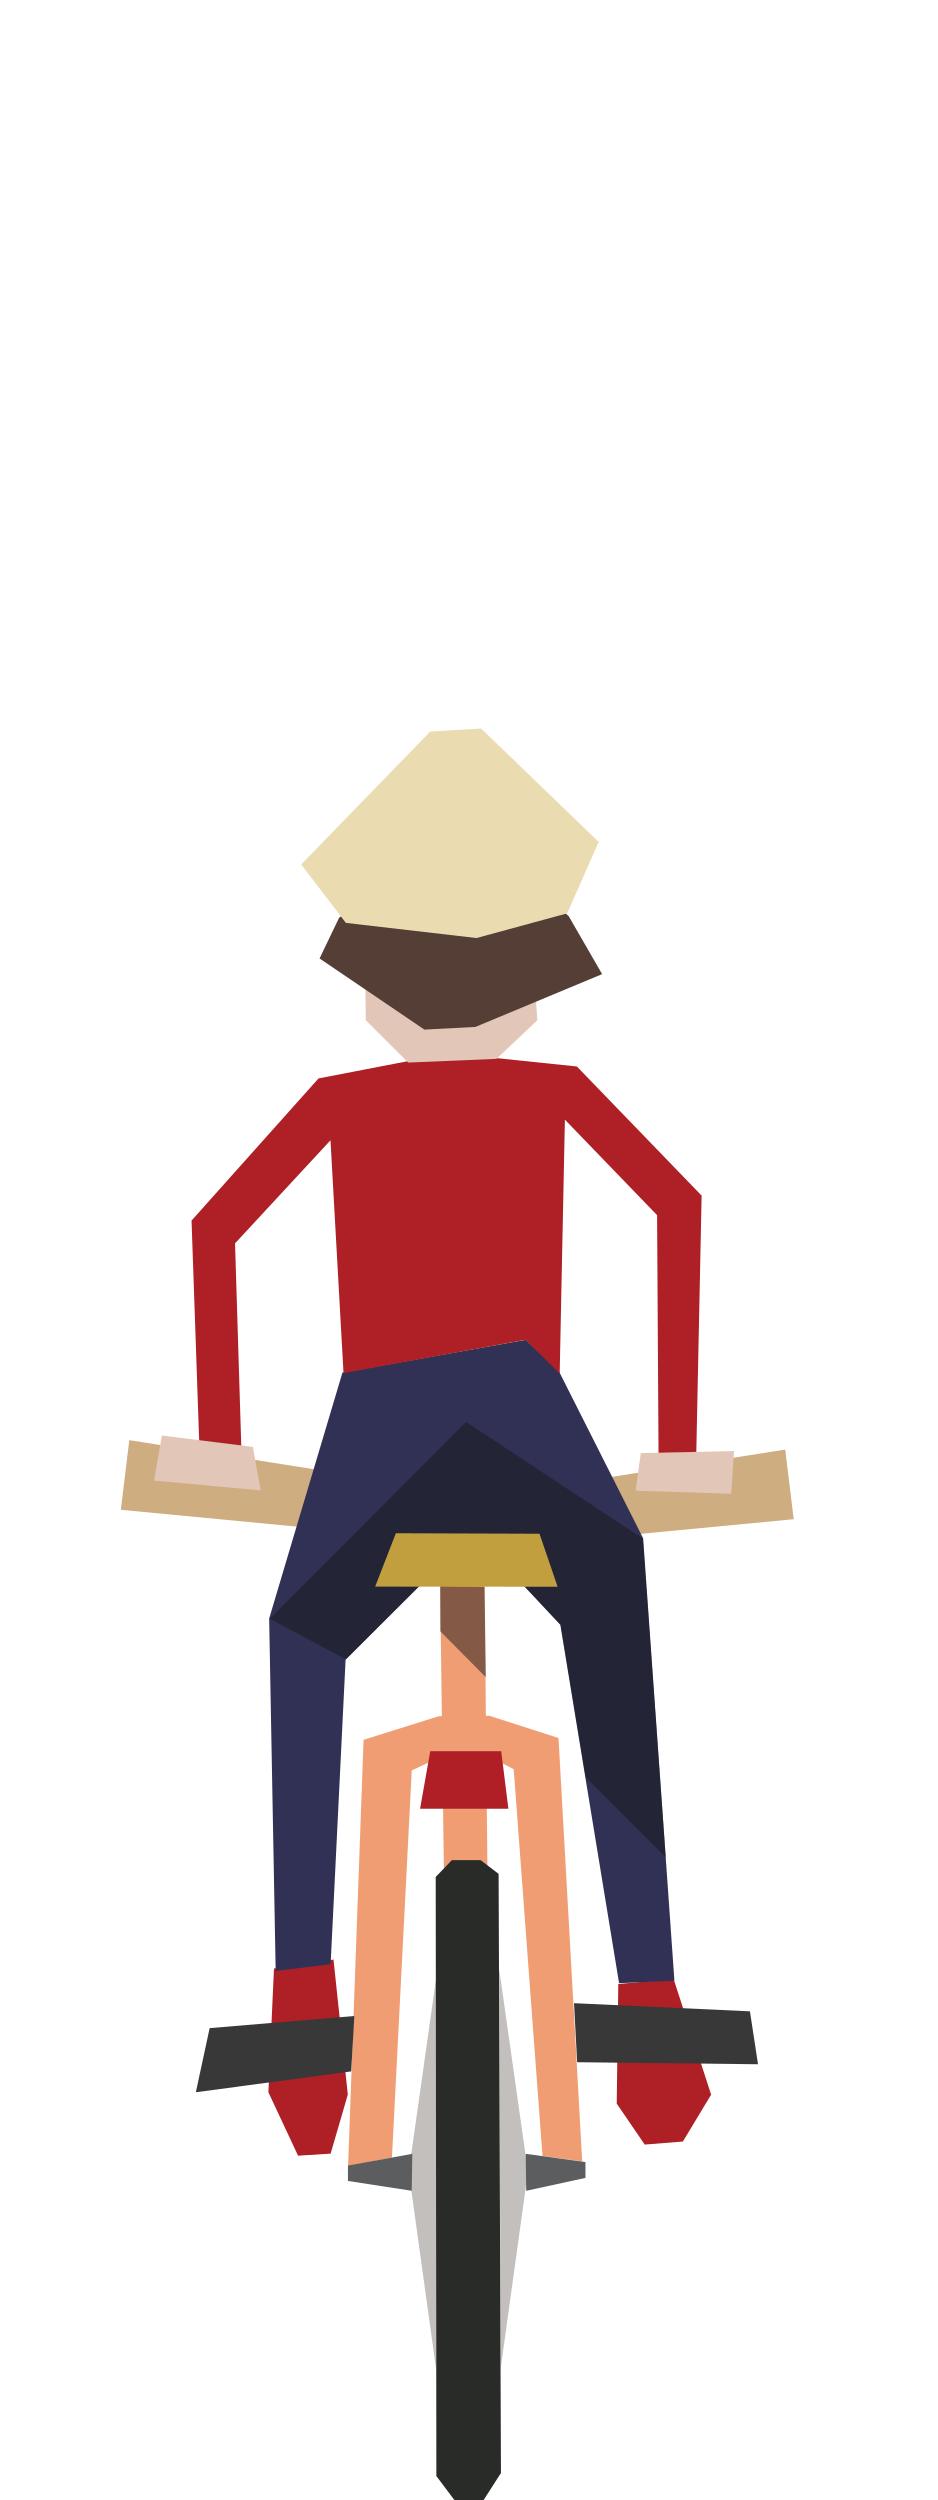
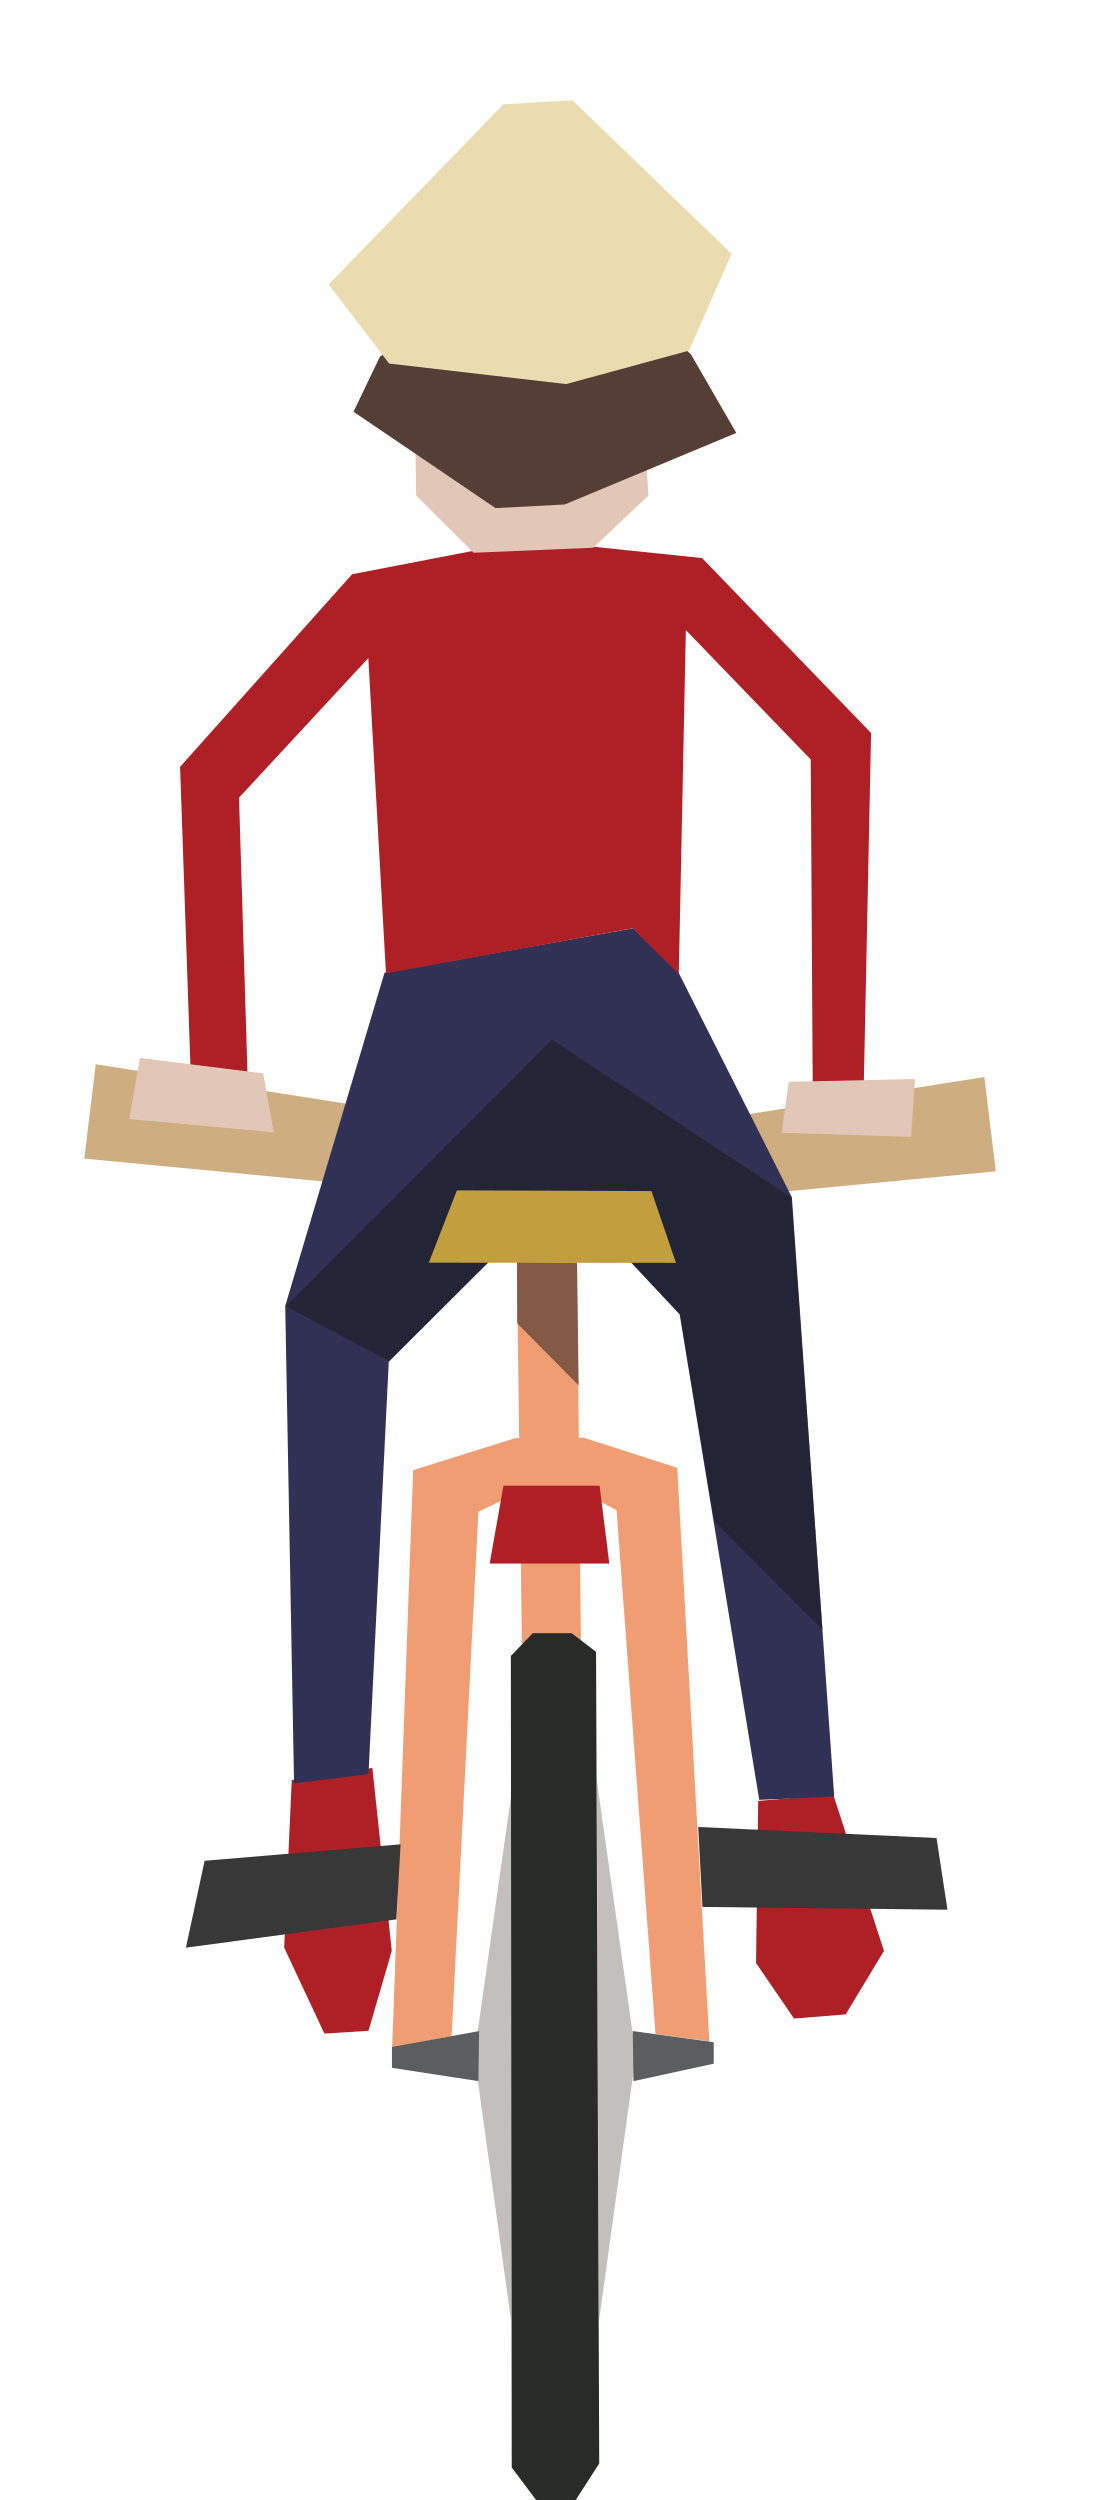
- <svg xmlns="http://www.w3.org/2000/svg" width="100%" height="100%" viewBox="0 0 72 192" version="1.1" xml:space="preserve" style="fill-rule:evenodd;clip-rule:evenodd;stroke-linejoin:round;stroke-miterlimit:1.414;">
-   <g id="biker-02-outbound" transform="matrix(0.5,0,0,0.5,-2440.31,-239.75)">
+ <svg xmlns="http://www.w3.org/2000/svg" width="100%" height="100%" viewBox="0 0 80 180" version="1.1" xml:space="preserve" style="fill-rule:evenodd;clip-rule:evenodd;stroke-linejoin:round;stroke-miterlimit:2;">
+   <g id="biker-02-outbound" transform="matrix(0.635,0,0,0.635,-3104.91,-368.322)">
    <g transform="matrix(2.00022,0,0,2.00022,-4916.78,-863.694)">
      <path d="M4932.26,816.084L4931.96,793.304L4935.37,793.313L4935.6,815.904L4932.26,816.084Z" style="fill:rgb(240,157,116);fill-rule:nonzero;" />
    </g>
    <g transform="matrix(2.00022,0,0,2.00022,-4916.78,-863.694)">
      <path d="M4919.2,822.688L4918.77,832.188L4921.05,837.061L4923.55,836.905L4924.87,832.371L4923.77,822.001L4919.2,822.688Z" style="fill:rgb(174,32,37);fill-rule:nonzero;" />
    </g>
    <g transform="matrix(2.00022,0,0,2.00022,-4916.78,-863.694)">
      <path d="M4949.89,823.5L4952.77,832.375L4950.6,835.974L4947.67,836.209L4945.52,833.063L4945.64,823.875" style="fill:rgb(174,32,37);fill-rule:nonzero;" />
    </g>
    <g transform="matrix(2.00022,0,0,2.00022,-4916.78,-863.694)">
-       <path d="M4932.1,789.815L4935.16,789.853L4942.53,786.911L4942.09,784.839L4935.09,787.19L4932.06,787.228L4925.16,785.041L4924.72,787.329L4932.1,789.815Z" style="fill:rgb(232,205,119);fill-rule:nonzero;" />
+       <path d="M4932.1,789.814L4935.16,789.853L4942.53,786.91L4942.09,784.839L4935.09,787.189L4932.06,787.228L4925.16,785.04L4924.72,787.329L4932.1,789.814Z" style="fill:rgb(232,205,119);fill-rule:nonzero;" />
    </g>
    <g transform="matrix(2.00022,0,0,2.00022,-4916.78,-863.694)">
      <path d="M4943.37,785.214L4943.61,789.666L4959.11,788.185L4958.46,782.838L4943.37,785.214Z" style="fill:rgb(206,173,128);fill-rule:nonzero;" />
    </g>
    <g transform="matrix(2.00022,0,0,2.00022,-4916.78,-863.694)">
      <path d="M4923.18,784.491L4922.94,788.946L4907.44,787.462L4908.09,782.115L4923.18,784.491Z" style="fill:rgb(206,173,128);fill-rule:nonzero;" />
    </g>
    <g transform="matrix(2.00022,0,0,2.00022,-4916.78,-863.694)">
      <path d="M4932.5,791.209L4924.7,798.966L4923.55,822.36L4919.33,822.875L4918.83,795.812L4924.46,776.922L4938.55,774.406L4941.09,776.844L4947.55,789.653L4949.95,823.625L4945.7,823.813L4941.19,796.297L4936.11,790.859L4932.5,791.209Z" style="fill:rgb(49,49,86);fill-rule:nonzero;" />
    </g>
    <g transform="matrix(2.00022,0,0,2.00022,-4916.78,-863.694)">
      <path d="M4924.54,776.962L4923.54,759.087L4916.21,767.003L4916.71,783.255L4913.49,783.171L4912.87,765.253L4922.62,754.337L4929.55,752.998L4935.64,752.71L4942.46,753.42L4952.04,763.336L4951.62,783.588L4948.73,783.11L4948.62,764.837L4941.54,757.503L4941.14,777L4938.52,774.406L4924.54,776.962Z" style="fill:rgb(174,32,37);fill-rule:nonzero;" />
    </g>
    <g transform="matrix(2.00022,0,0,2.00022,-4916.78,-863.694)">
      <path d="M4929.51,753.119L4936.29,752.834L4939.42,749.873L4938.64,737.947L4932.16,738.267L4926.1,738.566L4926.25,749.873L4929.51,753.119Z" style="fill:rgb(226,198,183);fill-rule:nonzero;" />
    </g>
    <g transform="matrix(2.00022,0,0,2.00022,-4916.78,-863.694)">
      <g opacity="0.5">
        <path d="M4932.39,791.23L4938.25,793.157L4941.21,796.282L4943.14,808.003L4949.29,814.168L4947.52,789.667L4933.95,780.708L4918.87,795.834L4924.73,798.959L4932.39,791.23Z" style="fill:rgb(23,24,23);fill-rule:nonzero;" />
      </g>
    </g>
    <g transform="matrix(2.00022,0,0,2.00022,-4916.78,-863.694)">
      <path d="M4926.2,740.47L4924.2,742L4922.7,745.125L4930.75,750.588L4934.67,750.381L4944.4,746.327L4941.83,741.875L4938.8,739.128L4926.2,740.47Z" style="fill:rgb(84,62,54);fill-rule:nonzero;" />
    </g>
    <g transform="matrix(2.00022,0,0,2.00022,-4916.78,-863.694)">
      <path d="M4924.91,741.054L4934.71,741.731L4941.35,739.412L4944.05,736.093L4935.11,727.469L4931.2,727.699L4921.29,737.905L4924.91,741.054Z" style="fill:rgb(235,219,177);fill-rule:nonzero;" />
    </g>
    <g transform="matrix(2.00022,0,0,2.00022,-4916.78,-863.694)">
      <path d="M4910.59,781.759L4909.99,785.219L4918.18,785.975L4917.58,782.632L4910.59,781.759Z" style="fill:rgb(226,198,183);fill-rule:nonzero;" />
    </g>
    <g transform="matrix(2.00022,0,0,2.00022,-4916.78,-863.694)">
      <path d="M4947.37,783.106L4946.97,785.997L4954.31,786.23L4954.53,782.953L4947.37,783.106Z" style="fill:rgb(226,198,183);fill-rule:nonzero;" />
    </g>
    <g transform="matrix(2.00022,0,0,2.00022,-4916.78,-863.694)">
      <path d="M4944.17,736.093L4941.72,741.659L4934.75,743.557L4924.72,742.394L4921.29,737.905L4934.5,738.235L4944.17,736.093Z" style="fill:rgb(235,219,177);fill-rule:nonzero;" />
    </g>
    <g transform="matrix(2.00022,0,0,2.00022,-4916.78,-863.694)">
      <path d="M4931.76,822.692L4929.55,838.289L4931.64,853.395L4931.76,822.692Z" style="fill:rgb(194,191,188);fill-rule:nonzero;" />
    </g>
    <g transform="matrix(2.00022,0,0,2.00022,-4916.78,-863.694)">
      <path d="M4936.49,822.692L4938.7,838.289L4936.61,853.395L4936.49,822.692Z" style="fill:rgb(194,191,188);fill-rule:nonzero;" />
    </g>
    <g transform="matrix(2.00022,0,0,2.00022,-4916.78,-863.694)">
      <path d="M4932.86,814.367L4931.62,815.655L4931.67,861.664L4933.05,863.5L4935.3,863.5L4936.63,861.43L4936.45,815.421L4935.07,814.367L4932.86,814.367Z" style="fill:rgb(41,43,41);fill-rule:nonzero;" />
    </g>
    <g transform="matrix(2.00022,0,0,2.00022,-4916.78,-863.694)">
      <path d="M4939.82,837.086L4942.87,837.501L4941.05,804.988L4935.75,803.284L4931.85,803.314L4926.08,805.125L4924.89,837.875L4928.26,837.203L4929.78,807.477L4931.95,806.451L4935.89,806.481L4937.61,807.389L4939.82,837.086Z" style="fill:rgb(240,157,116);fill-rule:nonzero;" />
    </g>
    <g transform="matrix(2.00022,0,0,2.00022,-4916.78,-863.694)">
      <path d="M4938.53,836.919L4943.12,837.552L4943.12,838.767L4938.57,839.757L4938.53,836.919Z" style="fill:rgb(91,93,94);fill-rule:nonzero;" />
    </g>
    <g transform="matrix(2.00022,0,0,2.00022,-4916.78,-863.694)">
      <path d="M4929.82,836.919L4924.88,837.821L4924.88,839.003L4929.78,839.757L4929.82,836.919Z" style="fill:rgb(91,93,94);fill-rule:nonzero;" />
    </g>
    <g transform="matrix(2.00022,0,0,2.00022,-4916.78,-863.694)">
      <path d="M4925.13,830.589L4913.2,832.191L4914.26,827.266L4925.37,826.334L4925.13,830.589Z" style="fill:rgb(55,56,55);fill-rule:nonzero;" />
    </g>
    <g transform="matrix(2.00022,0,0,2.00022,-4916.78,-863.694)">
      <path d="M4942.48,829.884L4956.37,830.04L4955.75,825.976L4942.24,825.351L4942.48,829.884Z" style="fill:rgb(55,56,55);fill-rule:nonzero;" />
    </g>
    <g transform="matrix(2.00022,0,0,2.00022,-4916.78,-863.694)">
      <g opacity="0.5">
        <path d="M4935.47,800.322L4931.97,796.791L4931.97,793.322L4935.37,793.385L4935.47,800.322Z" style="fill:rgb(23,24,23);fill-rule:nonzero;" />
      </g>
    </g>
    <g transform="matrix(2.00022,0,0,2.00022,-4916.78,-863.694)">
      <path d="M4926.97,793.362L4940.98,793.371L4939.59,789.302L4928.56,789.263L4926.97,793.362Z" style="fill:rgb(193,159,62);fill-rule:nonzero;" />
    </g>
    <g transform="matrix(2.00022,0,0,2.00022,-4916.78,-863.694)">
      <path d="M4931.2,806.001L4930.42,810.417L4937.2,810.417L4936.65,806.001L4931.2,806.001Z" style="fill:rgb(175,31,37);fill-rule:nonzero;" />
    </g>
  </g>
</svg>
